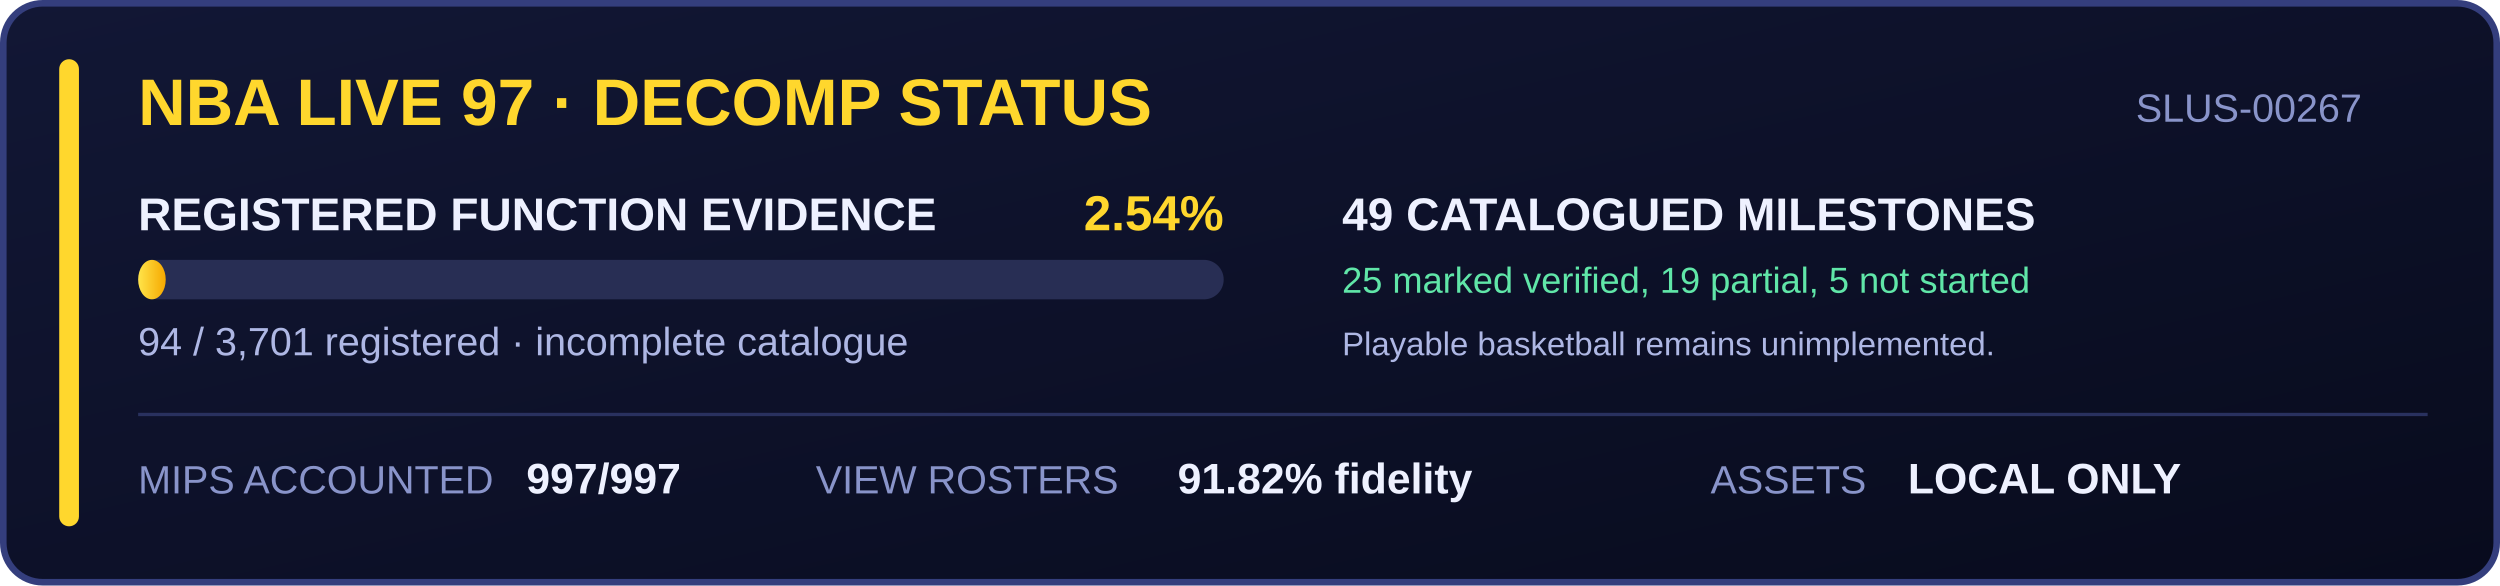
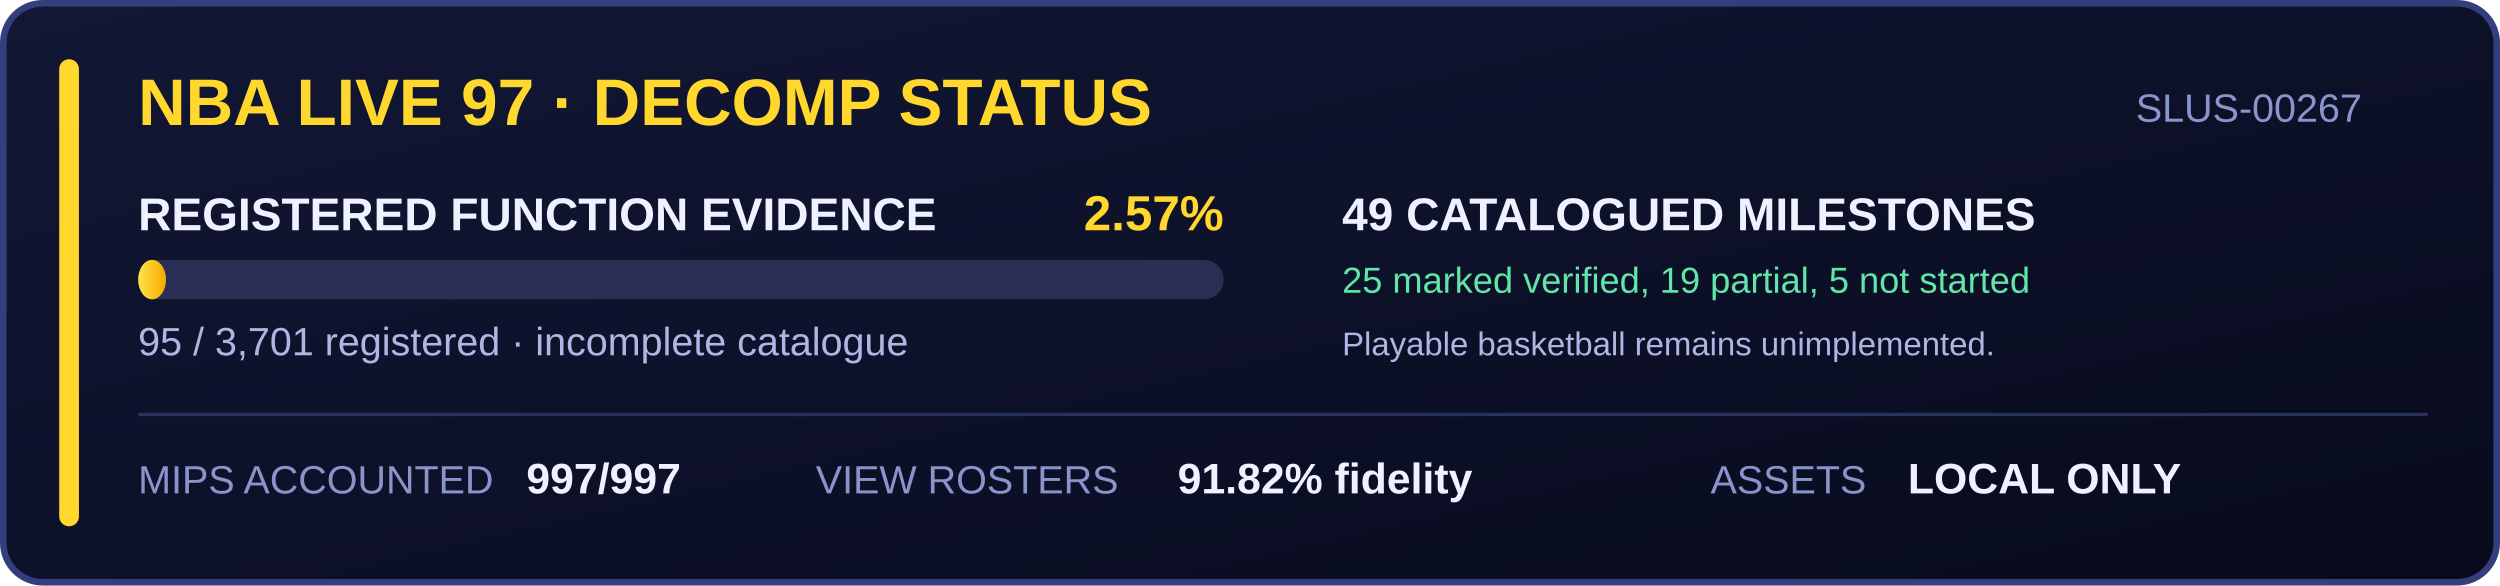
<svg xmlns="http://www.w3.org/2000/svg" width="760" height="178" viewBox="0 0 760 178" role="img" aria-labelledby="title desc">
  <defs>
    <linearGradient id="panel" x1="0" y1="0" x2="1" y2="1">
      <stop stop-color="#121735" />
      <stop offset="1" stop-color="#080b1d" />
    </linearGradient>
    <linearGradient id="gold" x1="0" y1="0" x2="1" y2="0">
      <stop stop-color="#ffe44a" />
      <stop offset="1" stop-color="#f6a800" />
    </linearGradient>
  </defs>
  <rect x="1" y="1" width="758" height="176" rx="12" fill="url(#panel)" stroke="#343e7d" stroke-width="2" />
  <rect x="18" y="18" width="6" height="142" rx="3" fill="#ffd72d" />
  <g font-family="Segoe UI, Arial, sans-serif">
    <text x="42" y="38" fill="#ffd72d" font-size="20" font-weight="700">NBA LIVE 97 · DECOMP STATUS</text>
    <text x="718" y="37" fill="#8994ca" font-size="12" text-anchor="end">SLUS-00267</text>
    <text x="42" y="70" fill="#eef1ff" font-size="14" font-weight="600">REGISTERED FUNCTION EVIDENCE</text>
-     <text x="372" y="70" fill="#ffd72d" font-size="15" font-weight="700" text-anchor="end">2.54%</text>
+     <text x="372" y="70" fill="#ffd72d" font-size="15" font-weight="700" text-anchor="end">2.57%</text>
    <rect x="42" y="79" width="330" height="12" rx="6" fill="#282e54" />
-     <rect x="42" y="79" width="8.38" height="12" rx="6" fill="url(#gold)" />
-     <text x="42" y="108" fill="#aeb7e4" font-size="12">94 / 3,701 registered · incomplete catalogue</text>
+     <rect x="42" y="79" width="8.48" height="12" rx="6" fill="url(#gold)" />
+     <text x="42" y="108" fill="#aeb7e4" font-size="12">95 / 3,701 registered · incomplete catalogue</text>
    <text x="408" y="70" fill="#eef1ff" font-size="14" font-weight="600">49 CATALOGUED MILESTONES</text>
    <text x="408" y="89" fill="#60e6a8" font-size="11">25 marked verified, 19 partial, 5 not started</text>
    <text x="408" y="108" fill="#aeb7e4" font-size="10">Playable basketball remains unimplemented.</text>
    <line x1="42" y1="126" x2="738" y2="126" stroke="#29315f" />
    <text x="42" y="150" fill="#8994ca" font-size="12">MIPS ACCOUNTED</text>
    <text x="160" y="150" fill="#eef1ff" font-size="13" font-weight="700">997/997</text>
    <text x="248" y="150" fill="#8994ca" font-size="12">VIEW ROSTERS</text>
    <text x="358" y="150" fill="#eef1ff" font-size="13" font-weight="700">91.82% fidelity</text>
    <text x="520" y="150" fill="#8994ca" font-size="12">ASSETS</text>
    <text x="580" y="150" fill="#eef1ff" font-size="13" font-weight="700">LOCAL ONLY</text>
  </g>
</svg>
